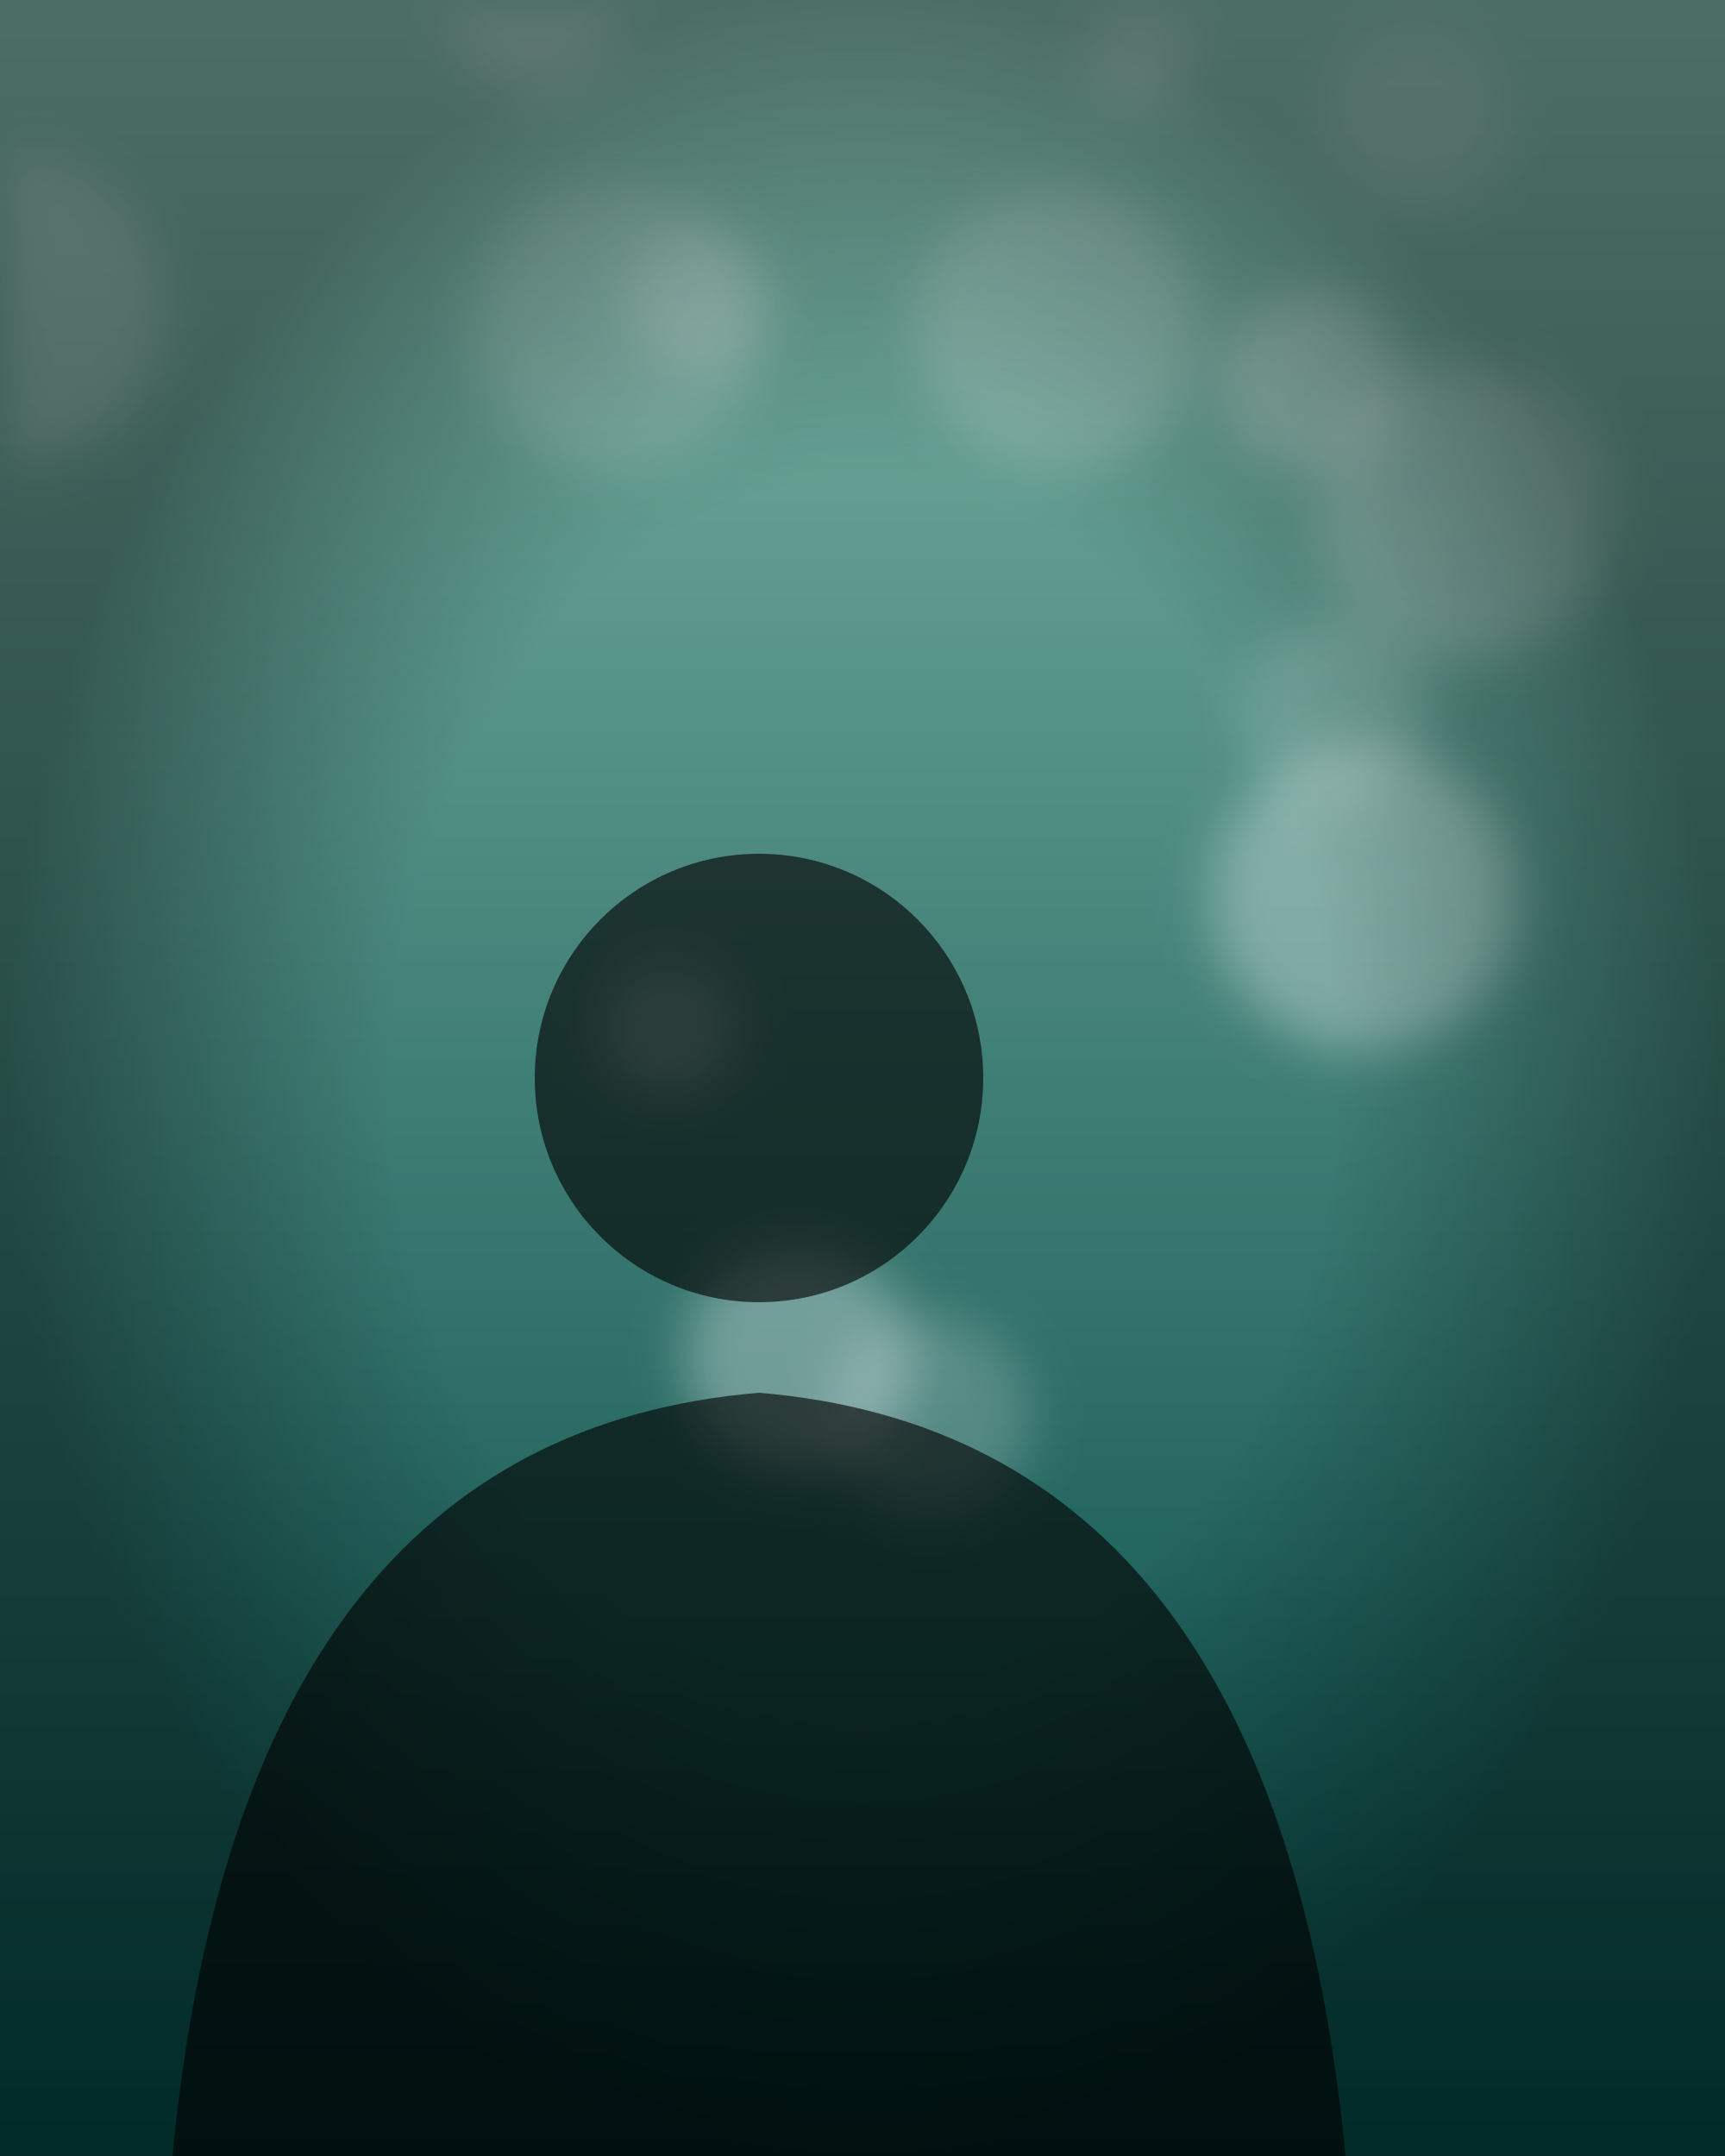
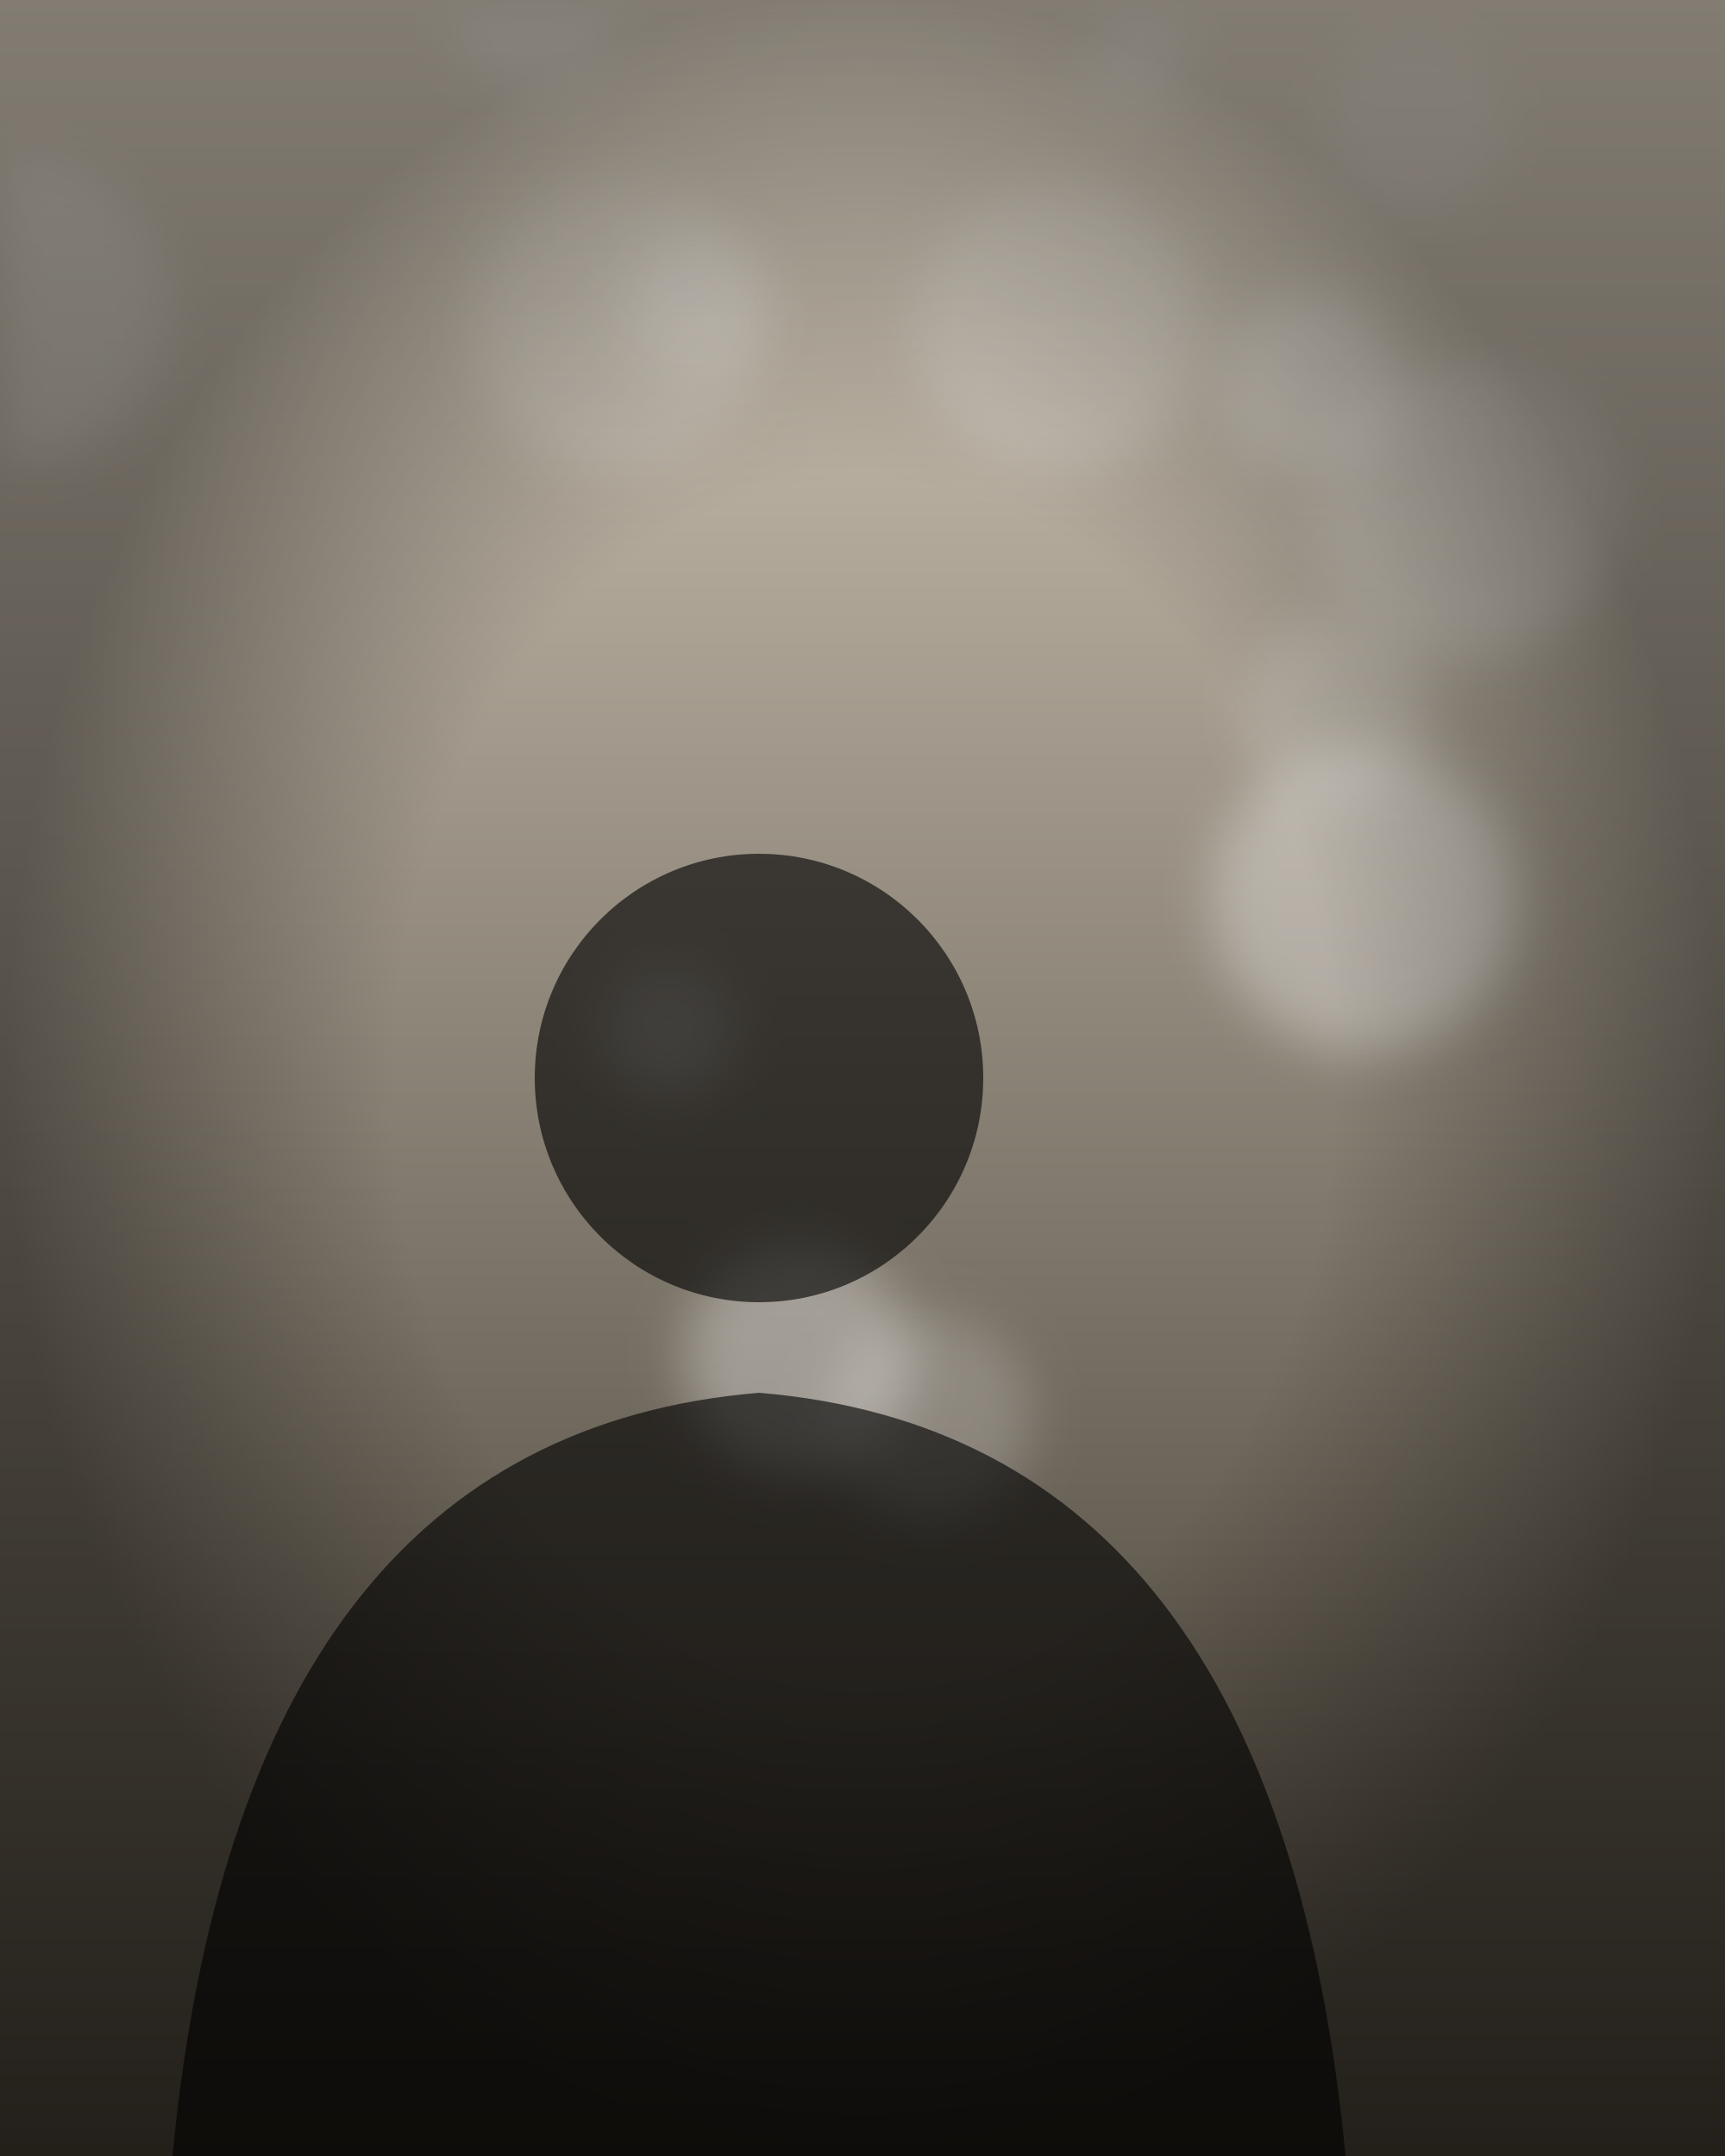
<svg xmlns="http://www.w3.org/2000/svg" viewBox="0 0 800 1000" width="800" height="1000">
  <defs>
    <linearGradient id="s" x1="0" y1="0" x2="0" y2="1">
-       <stop offset="0" stop-color="#7fb7a8" />
-       <stop offset="1" stop-color="#004643" />
+       <stop offset="0" stop-color="#d9cfbf" />
+       <stop offset="1" stop-color="#3a342b" />
    </linearGradient>
    <radialGradient id="v">
      <stop offset=".55" stop-color="#000" stop-opacity="0" />
      <stop offset="1" stop-color="#000" stop-opacity=".4" />
    </radialGradient>
    <filter id="b" x="-50%" y="-50%" width="200%" height="200%">
      <feGaussianBlur stdDeviation="12" />
    </filter>
    <filter id="g" x="-50%" y="-50%" width="200%" height="200%">
      <feGaussianBlur stdDeviation="45" />
    </filter>
  </defs>
  <rect width="800" height="1000" fill="url(#s)" />
  <circle cx="323" cy="140" r="33" fill="#fff" opacity="0.17" filter="url(#b)" />
  <circle cx="608" cy="176" r="42" fill="#fff" opacity="0.26" filter="url(#b)" />
  <circle cx="431" cy="657" r="47" fill="#fff" opacity="0.20" filter="url(#b)" />
  <circle cx="491" cy="152" r="67" fill="#fff" opacity="0.19" filter="url(#b)" />
  <circle cx="310" cy="478" r="31" fill="#fff" opacity="0.25" filter="url(#b)" />
  <circle cx="680" cy="237" r="69" fill="#fff" opacity="0.23" filter="url(#b)" />
  <circle cx="620" cy="328" r="43" fill="#fff" opacity="0.17" filter="url(#b)" />
  <circle cx="6" cy="143" r="71" fill="#fff" opacity="0.23" filter="url(#b)" />
  <circle cx="370" cy="630" r="53" fill="#fff" opacity="0.32" filter="url(#b)" />
  <circle cx="286" cy="151" r="68" fill="#fff" opacity="0.15" filter="url(#b)" />
  <circle cx="633" cy="417" r="71" fill="#fff" opacity="0.31" filter="url(#b)" />
  <circle cx="528" cy="26" r="25" fill="#fff" opacity="0.21" filter="url(#b)" />
  <circle cx="656" cy="57" r="44" fill="#fff" opacity="0.14" filter="url(#b)" />
  <circle cx="248" cy="4" r="40" fill="#fff" opacity="0.22" filter="url(#b)" />
  <g fill="#000" opacity=".62">
    <circle cx="352" cy="500" r="104" />
    <path d="M80 1000Q112 666 352 646Q592 666 624 1000z" />
  </g>
  <rect width="800" height="1000" fill="url(#v)" />
</svg>
